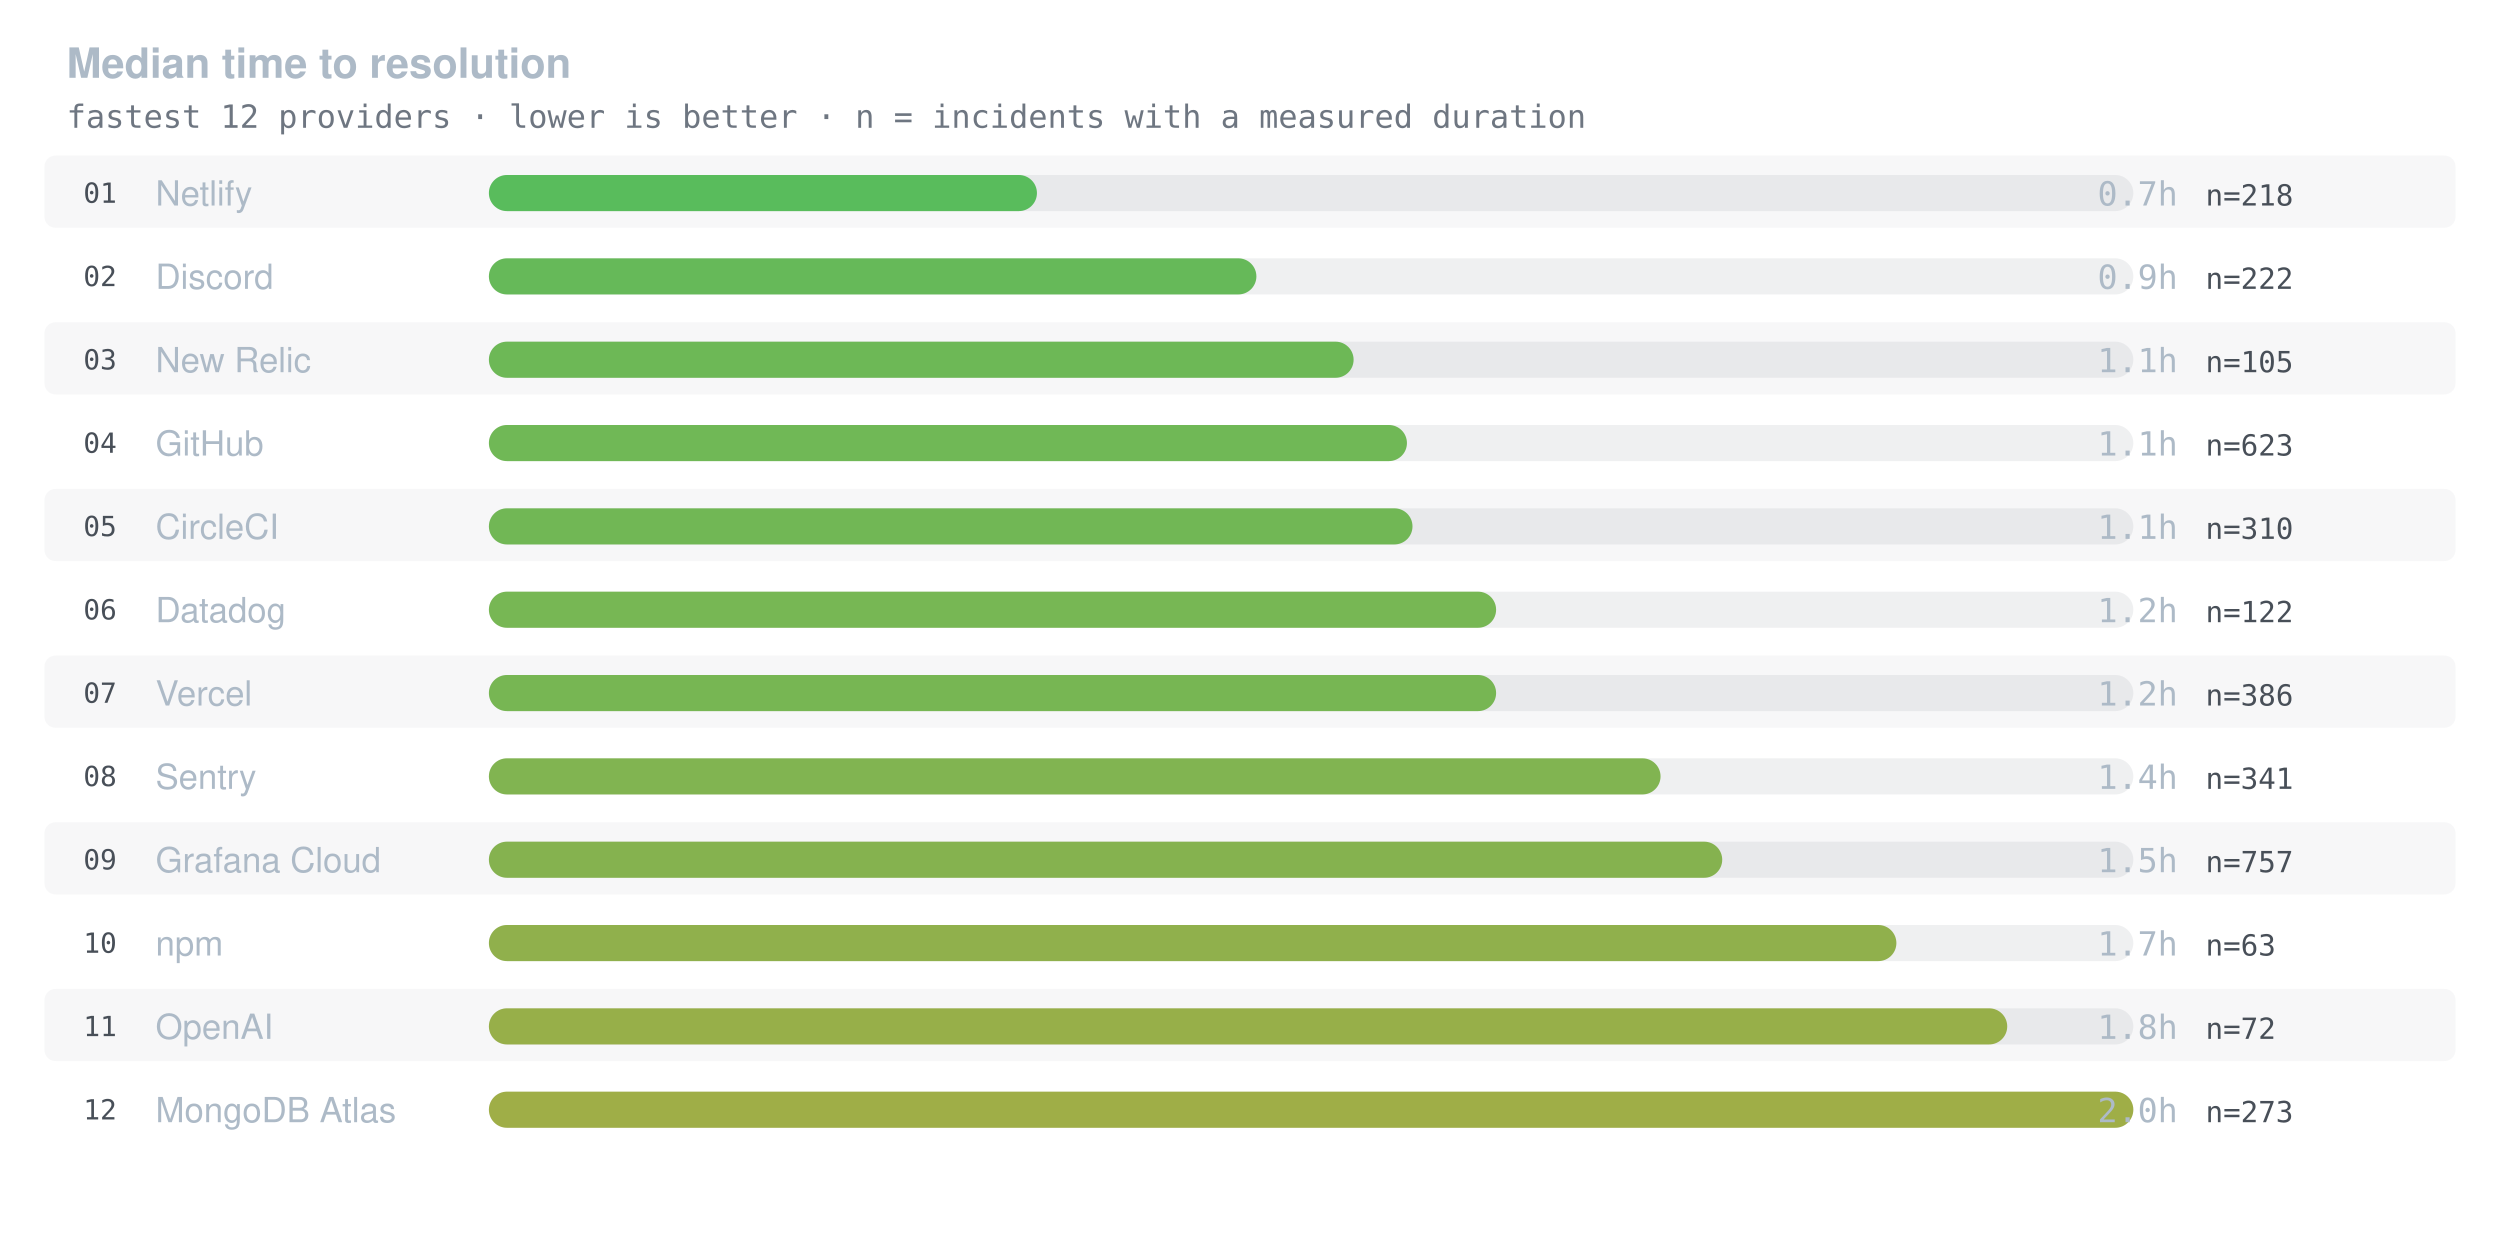
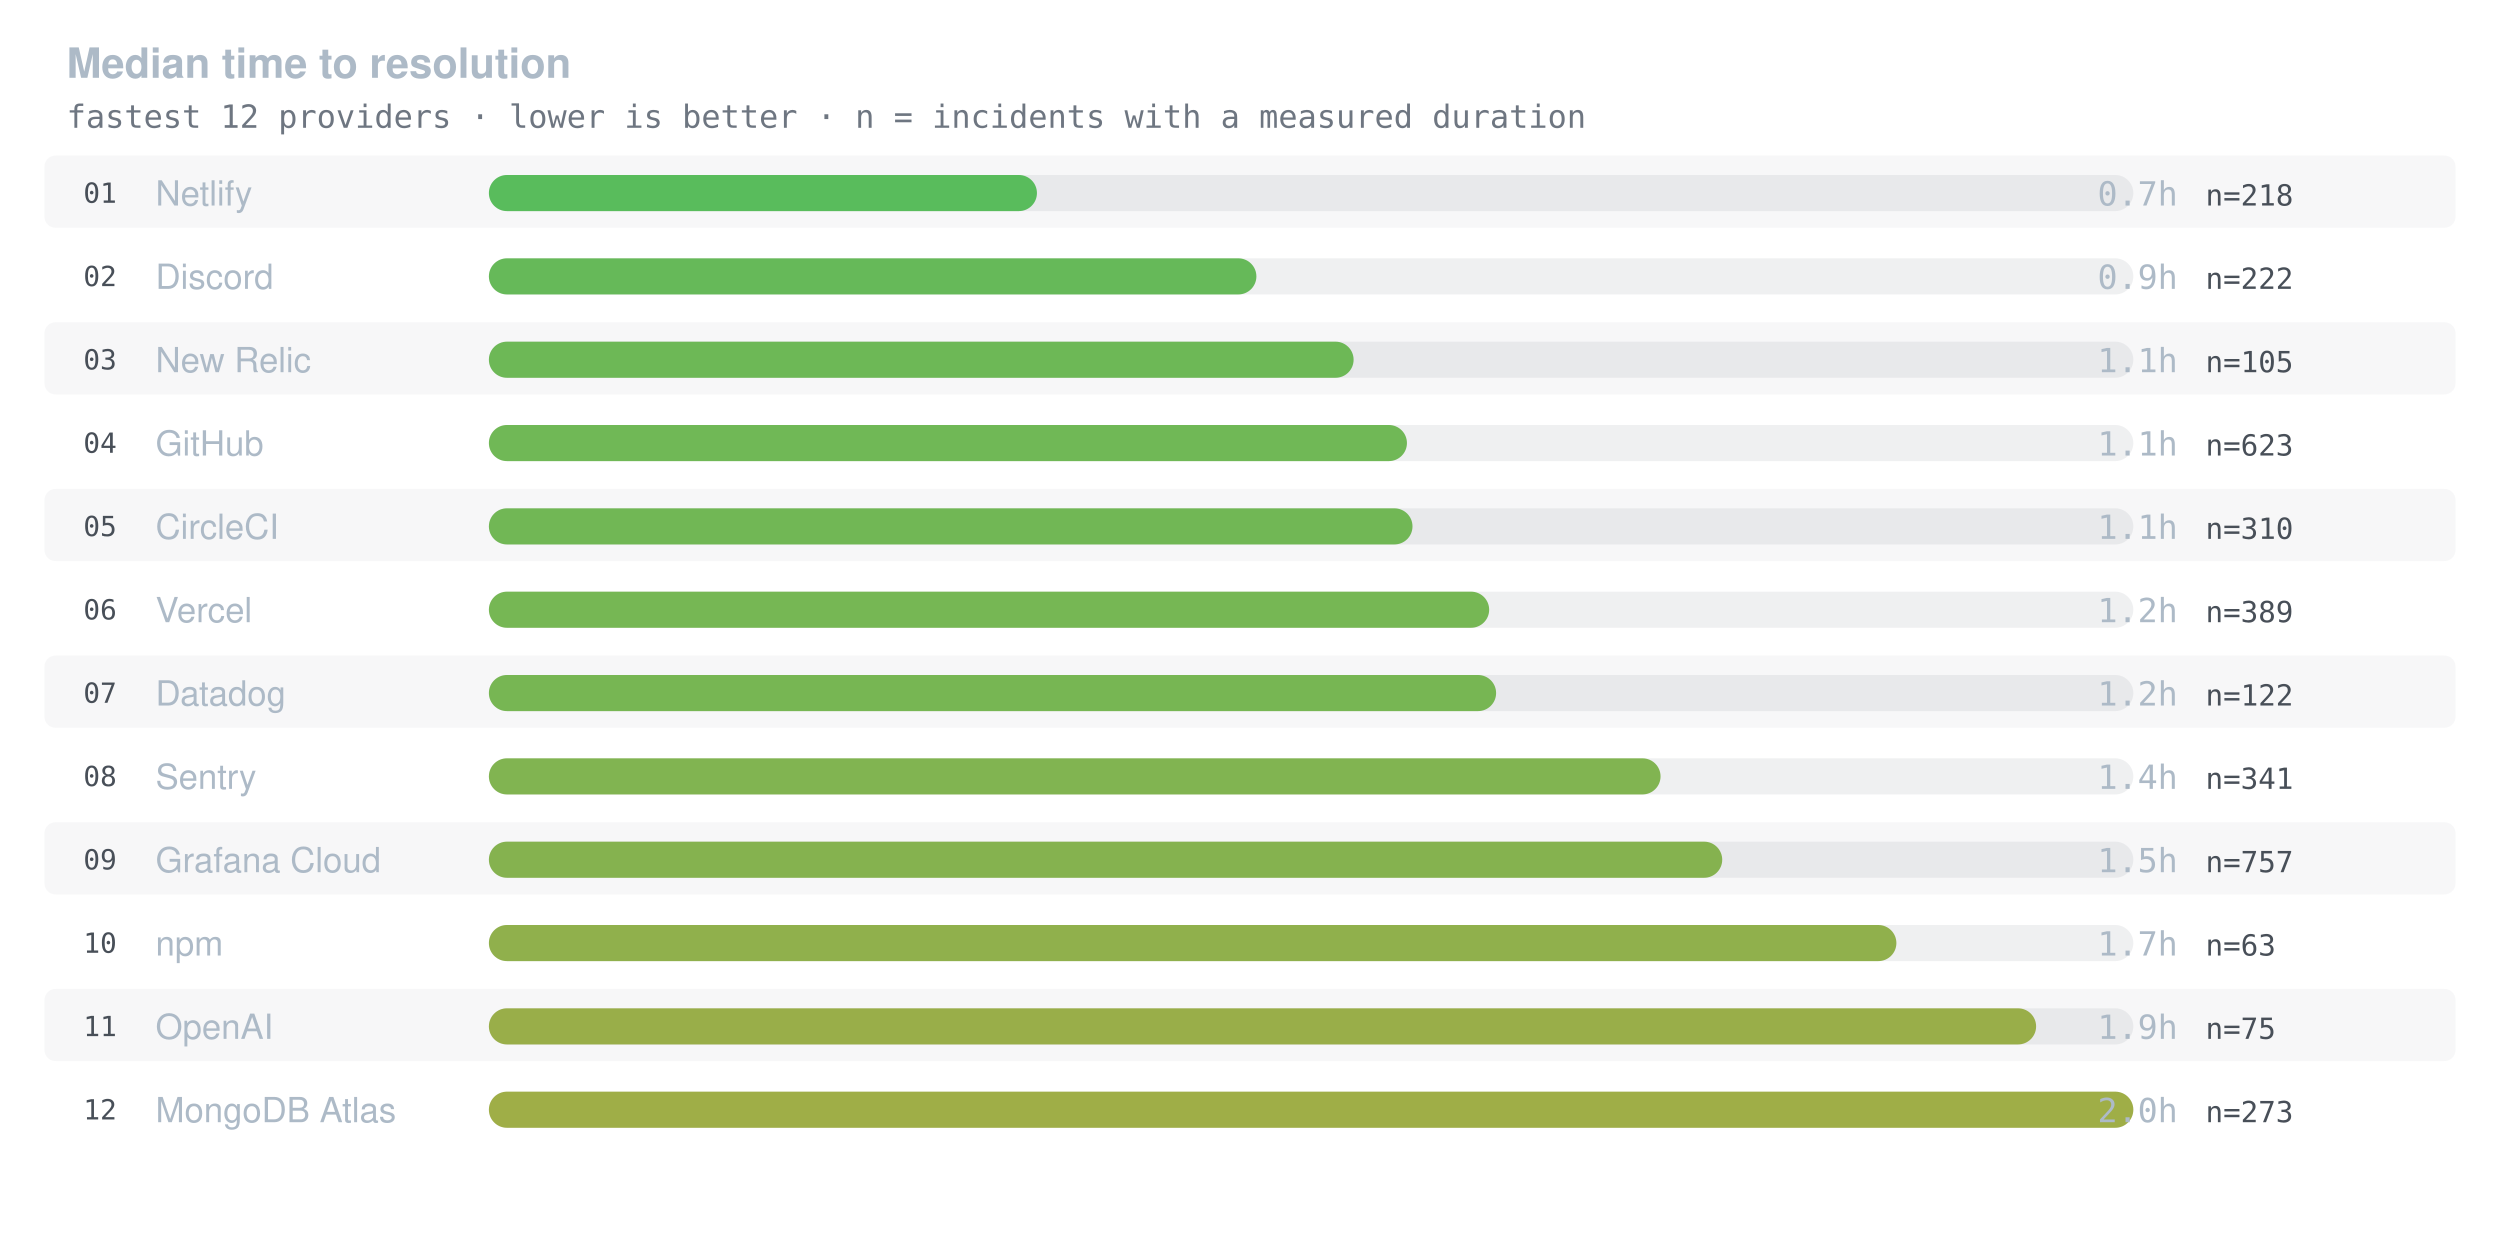
<svg xmlns="http://www.w3.org/2000/svg" viewBox="0 0 900 444" width="900" height="444" role="img">
  <text x="24" y="28" fill="#adbac7" font-size="15" font-family="-apple-system,BlinkMacSystemFont,Segoe UI,Helvetica,Arial,sans-serif" font-weight="600">Median time to resolution</text>
  <text x="24" y="46" fill="#6e7681" font-size="11.5" font-family="ui-monospace,SFMono-Regular,Menlo,Consolas,monospace">fastest 12 providers · lower is better · n = incidents with a measured duration</text>
  <rect x="16" y="56" width="868" height="26" rx="4" fill="#6e7681" opacity="0.055" />
  <text x="30" y="73" fill="#484f58" font-size="10" font-family="ui-monospace,SFMono-Regular,Menlo,Consolas,monospace">01</text>
  <text x="56" y="74" fill="#adbac7" font-size="12.5" font-family="-apple-system,BlinkMacSystemFont,Segoe UI,Helvetica,Arial,sans-serif">Netlify</text>
  <rect x="176" y="63" width="592" height="13" rx="6.5" fill="#6e7681" opacity="0.11" />
  <rect x="176" y="63" width="197.3" height="13" rx="6.5" fill="#49b74d" opacity="0.9" />
  <text x="784" y="74" fill="#adbac7" font-size="12" font-family="ui-monospace,SFMono-Regular,Menlo,Consolas,monospace" text-anchor="end">0.7h</text>
  <text x="794" y="74" fill="#484f58" font-size="10.5" font-family="ui-monospace,SFMono-Regular,Menlo,Consolas,monospace">n=218</text>
  <text x="30" y="103" fill="#484f58" font-size="10" font-family="ui-monospace,SFMono-Regular,Menlo,Consolas,monospace">02</text>
  <text x="56" y="104" fill="#adbac7" font-size="12.5" font-family="-apple-system,BlinkMacSystemFont,Segoe UI,Helvetica,Arial,sans-serif">Discord</text>
  <rect x="176" y="93" width="592" height="13" rx="6.5" fill="#6e7681" opacity="0.11" />
  <rect x="176" y="93" width="276.3" height="13" rx="6.5" fill="#58b348" opacity="0.9" />
  <text x="784" y="104" fill="#adbac7" font-size="12" font-family="ui-monospace,SFMono-Regular,Menlo,Consolas,monospace" text-anchor="end">0.9h</text>
  <text x="794" y="104" fill="#484f58" font-size="10.5" font-family="ui-monospace,SFMono-Regular,Menlo,Consolas,monospace">n=222</text>
  <rect x="16" y="116" width="868" height="26" rx="4" fill="#6e7681" opacity="0.055" />
  <text x="30" y="133" fill="#484f58" font-size="10" font-family="ui-monospace,SFMono-Regular,Menlo,Consolas,monospace">03</text>
  <text x="56" y="134" fill="#adbac7" font-size="12.5" font-family="-apple-system,BlinkMacSystemFont,Segoe UI,Helvetica,Arial,sans-serif">New Relic</text>
  <rect x="176" y="123" width="592" height="13" rx="6.5" fill="#6e7681" opacity="0.11" />
  <rect x="176" y="123" width="311.3" height="13" rx="6.5" fill="#5fb246" opacity="0.9" />
  <text x="784" y="134" fill="#adbac7" font-size="12" font-family="ui-monospace,SFMono-Regular,Menlo,Consolas,monospace" text-anchor="end">1.1h</text>
  <text x="794" y="134" fill="#484f58" font-size="10.5" font-family="ui-monospace,SFMono-Regular,Menlo,Consolas,monospace">n=105</text>
  <text x="30" y="163" fill="#484f58" font-size="10" font-family="ui-monospace,SFMono-Regular,Menlo,Consolas,monospace">04</text>
  <text x="56" y="164" fill="#adbac7" font-size="12.5" font-family="-apple-system,BlinkMacSystemFont,Segoe UI,Helvetica,Arial,sans-serif">GitHub</text>
  <rect x="176" y="153" width="592" height="13" rx="6.5" fill="#6e7681" opacity="0.11" />
  <rect x="176" y="153" width="330.5" height="13" rx="6.5" fill="#63b145" opacity="0.9" />
  <text x="784" y="164" fill="#adbac7" font-size="12" font-family="ui-monospace,SFMono-Regular,Menlo,Consolas,monospace" text-anchor="end">1.1h</text>
  <text x="794" y="164" fill="#484f58" font-size="10.5" font-family="ui-monospace,SFMono-Regular,Menlo,Consolas,monospace">n=623</text>
  <rect x="16" y="176" width="868" height="26" rx="4" fill="#6e7681" opacity="0.055" />
  <text x="30" y="193" fill="#484f58" font-size="10" font-family="ui-monospace,SFMono-Regular,Menlo,Consolas,monospace">05</text>
  <text x="56" y="194" fill="#adbac7" font-size="12.5" font-family="-apple-system,BlinkMacSystemFont,Segoe UI,Helvetica,Arial,sans-serif">CircleCI</text>
  <rect x="176" y="183" width="592" height="13" rx="6.5" fill="#6e7681" opacity="0.11" />
  <rect x="176" y="183" width="332.5" height="13" rx="6.5" fill="#64b145" opacity="0.9" />
  <text x="784" y="194" fill="#adbac7" font-size="12" font-family="ui-monospace,SFMono-Regular,Menlo,Consolas,monospace" text-anchor="end">1.1h</text>
  <text x="794" y="194" fill="#484f58" font-size="10.5" font-family="ui-monospace,SFMono-Regular,Menlo,Consolas,monospace">n=310</text>
  <text x="30" y="223" fill="#484f58" font-size="10" font-family="ui-monospace,SFMono-Regular,Menlo,Consolas,monospace">06</text>
-   <text x="56" y="224" fill="#adbac7" font-size="12.5" font-family="-apple-system,BlinkMacSystemFont,Segoe UI,Helvetica,Arial,sans-serif">Datadog</text>
+   <text x="56" y="224" fill="#adbac7" font-size="12.5" font-family="-apple-system,BlinkMacSystemFont,Segoe UI,Helvetica,Arial,sans-serif">Vercel</text>
  <rect x="176" y="213" width="592" height="13" rx="6.5" fill="#6e7681" opacity="0.11" />
-   <rect x="176" y="213" width="362.6" height="13" rx="6.5" fill="#6ab043" opacity="0.9" />
+   <rect x="176" y="213" width="360.1" height="13" rx="6.5" fill="#69b043" opacity="0.9" />
  <text x="784" y="224" fill="#adbac7" font-size="12" font-family="ui-monospace,SFMono-Regular,Menlo,Consolas,monospace" text-anchor="end">1.2h</text>
-   <text x="794" y="224" fill="#484f58" font-size="10.5" font-family="ui-monospace,SFMono-Regular,Menlo,Consolas,monospace">n=122</text>
+   <text x="794" y="224" fill="#484f58" font-size="10.5" font-family="ui-monospace,SFMono-Regular,Menlo,Consolas,monospace">n=389</text>
  <rect x="16" y="236" width="868" height="26" rx="4" fill="#6e7681" opacity="0.055" />
  <text x="30" y="253" fill="#484f58" font-size="10" font-family="ui-monospace,SFMono-Regular,Menlo,Consolas,monospace">07</text>
-   <text x="56" y="254" fill="#adbac7" font-size="12.5" font-family="-apple-system,BlinkMacSystemFont,Segoe UI,Helvetica,Arial,sans-serif">Vercel</text>
+   <text x="56" y="254" fill="#adbac7" font-size="12.5" font-family="-apple-system,BlinkMacSystemFont,Segoe UI,Helvetica,Arial,sans-serif">Datadog</text>
  <rect x="176" y="243" width="592" height="13" rx="6.5" fill="#6e7681" opacity="0.11" />
  <rect x="176" y="243" width="362.6" height="13" rx="6.5" fill="#6ab043" opacity="0.9" />
  <text x="784" y="254" fill="#adbac7" font-size="12" font-family="ui-monospace,SFMono-Regular,Menlo,Consolas,monospace" text-anchor="end">1.2h</text>
-   <text x="794" y="254" fill="#484f58" font-size="10.5" font-family="ui-monospace,SFMono-Regular,Menlo,Consolas,monospace">n=386</text>
+   <text x="794" y="254" fill="#484f58" font-size="10.5" font-family="ui-monospace,SFMono-Regular,Menlo,Consolas,monospace">n=122</text>
  <text x="30" y="283" fill="#484f58" font-size="10" font-family="ui-monospace,SFMono-Regular,Menlo,Consolas,monospace">08</text>
  <text x="56" y="284" fill="#adbac7" font-size="12.5" font-family="-apple-system,BlinkMacSystemFont,Segoe UI,Helvetica,Arial,sans-serif">Sentry</text>
  <rect x="176" y="273" width="592" height="13" rx="6.5" fill="#6e7681" opacity="0.11" />
  <rect x="176" y="273" width="421.8" height="13" rx="6.5" fill="#75ad3f" opacity="0.9" />
  <text x="784" y="284" fill="#adbac7" font-size="12" font-family="ui-monospace,SFMono-Regular,Menlo,Consolas,monospace" text-anchor="end">1.4h</text>
  <text x="794" y="284" fill="#484f58" font-size="10.5" font-family="ui-monospace,SFMono-Regular,Menlo,Consolas,monospace">n=341</text>
  <rect x="16" y="296" width="868" height="26" rx="4" fill="#6e7681" opacity="0.055" />
  <text x="30" y="313" fill="#484f58" font-size="10" font-family="ui-monospace,SFMono-Regular,Menlo,Consolas,monospace">09</text>
  <text x="56" y="314" fill="#adbac7" font-size="12.5" font-family="-apple-system,BlinkMacSystemFont,Segoe UI,Helvetica,Arial,sans-serif">Grafana Cloud</text>
  <rect x="176" y="303" width="592" height="13" rx="6.5" fill="#6e7681" opacity="0.11" />
  <rect x="176" y="303" width="444.0" height="13" rx="6.5" fill="#7aac3e" opacity="0.9" />
  <text x="784" y="314" fill="#adbac7" font-size="12" font-family="ui-monospace,SFMono-Regular,Menlo,Consolas,monospace" text-anchor="end">1.5h</text>
  <text x="794" y="314" fill="#484f58" font-size="10.5" font-family="ui-monospace,SFMono-Regular,Menlo,Consolas,monospace">n=757</text>
  <text x="30" y="343" fill="#484f58" font-size="10" font-family="ui-monospace,SFMono-Regular,Menlo,Consolas,monospace">10</text>
  <text x="56" y="344" fill="#adbac7" font-size="12.5" font-family="-apple-system,BlinkMacSystemFont,Segoe UI,Helvetica,Arial,sans-serif">npm</text>
  <rect x="176" y="333" width="592" height="13" rx="6.5" fill="#6e7681" opacity="0.11" />
  <rect x="176" y="333" width="506.7" height="13" rx="6.5" fill="#86a93a" opacity="0.9" />
  <text x="784" y="344" fill="#adbac7" font-size="12" font-family="ui-monospace,SFMono-Regular,Menlo,Consolas,monospace" text-anchor="end">1.7h</text>
  <text x="794" y="344" fill="#484f58" font-size="10.5" font-family="ui-monospace,SFMono-Regular,Menlo,Consolas,monospace">n=63</text>
  <rect x="16" y="356" width="868" height="26" rx="4" fill="#6e7681" opacity="0.055" />
  <text x="30" y="373" fill="#484f58" font-size="10" font-family="ui-monospace,SFMono-Regular,Menlo,Consolas,monospace">11</text>
  <text x="56" y="374" fill="#adbac7" font-size="12.5" font-family="-apple-system,BlinkMacSystemFont,Segoe UI,Helvetica,Arial,sans-serif">OpenAI</text>
  <rect x="176" y="363" width="592" height="13" rx="6.5" fill="#6e7681" opacity="0.11" />
-   <rect x="176" y="363" width="546.6" height="13" rx="6.5" fill="#8ea837" opacity="0.9" />
-   <text x="784" y="374" fill="#adbac7" font-size="12" font-family="ui-monospace,SFMono-Regular,Menlo,Consolas,monospace" text-anchor="end">1.8h</text>
-   <text x="794" y="374" fill="#484f58" font-size="10.5" font-family="ui-monospace,SFMono-Regular,Menlo,Consolas,monospace">n=72</text>
+   <rect x="176" y="363" width="557.0" height="13" rx="6.5" fill="#90a737" opacity="0.9" />
+   <text x="784" y="374" fill="#adbac7" font-size="12" font-family="ui-monospace,SFMono-Regular,Menlo,Consolas,monospace" text-anchor="end">1.9h</text>
+   <text x="794" y="374" fill="#484f58" font-size="10.5" font-family="ui-monospace,SFMono-Regular,Menlo,Consolas,monospace">n=75</text>
  <text x="30" y="403" fill="#484f58" font-size="10" font-family="ui-monospace,SFMono-Regular,Menlo,Consolas,monospace">12</text>
  <text x="56" y="404" fill="#adbac7" font-size="12.5" font-family="-apple-system,BlinkMacSystemFont,Segoe UI,Helvetica,Arial,sans-serif">MongoDB Atlas</text>
  <rect x="176" y="393" width="592" height="13" rx="6.5" fill="#6e7681" opacity="0.11" />
  <rect x="176" y="393" width="592.0" height="13" rx="6.5" fill="#97a634" opacity="0.9" />
  <text x="784" y="404" fill="#adbac7" font-size="12" font-family="ui-monospace,SFMono-Regular,Menlo,Consolas,monospace" text-anchor="end">2.0h</text>
  <text x="794" y="404" fill="#484f58" font-size="10.5" font-family="ui-monospace,SFMono-Regular,Menlo,Consolas,monospace">n=273</text>
</svg>
